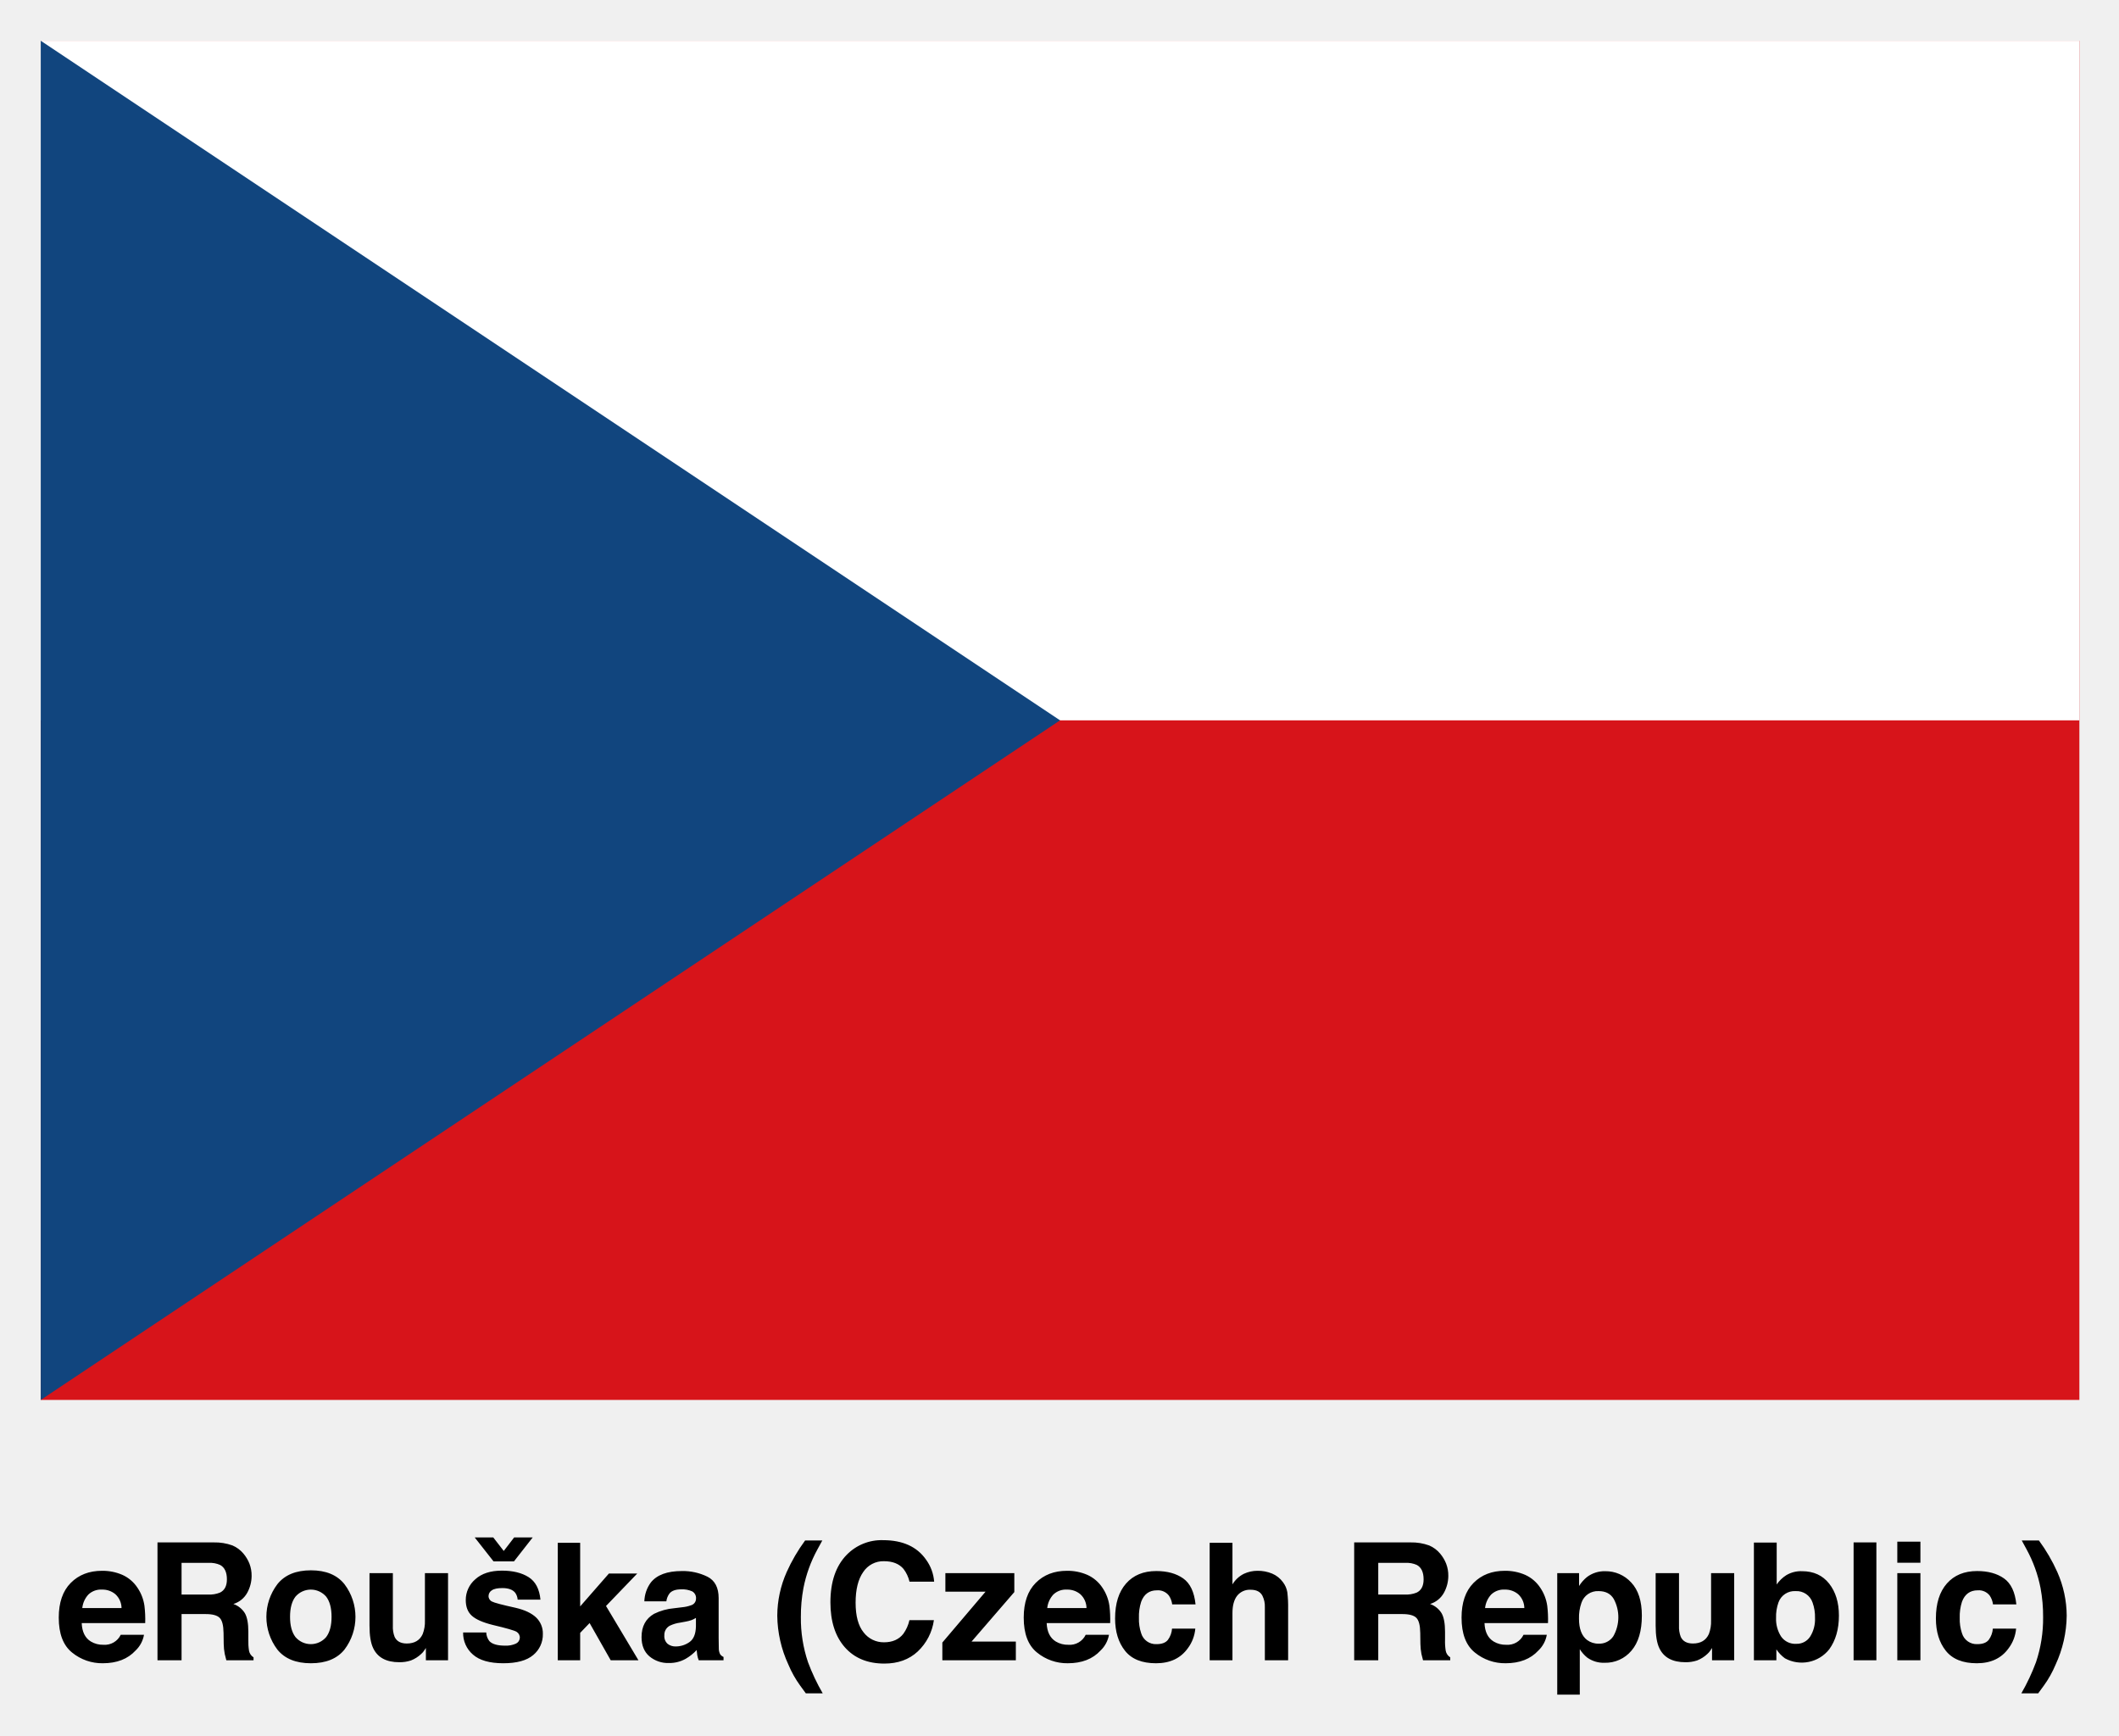
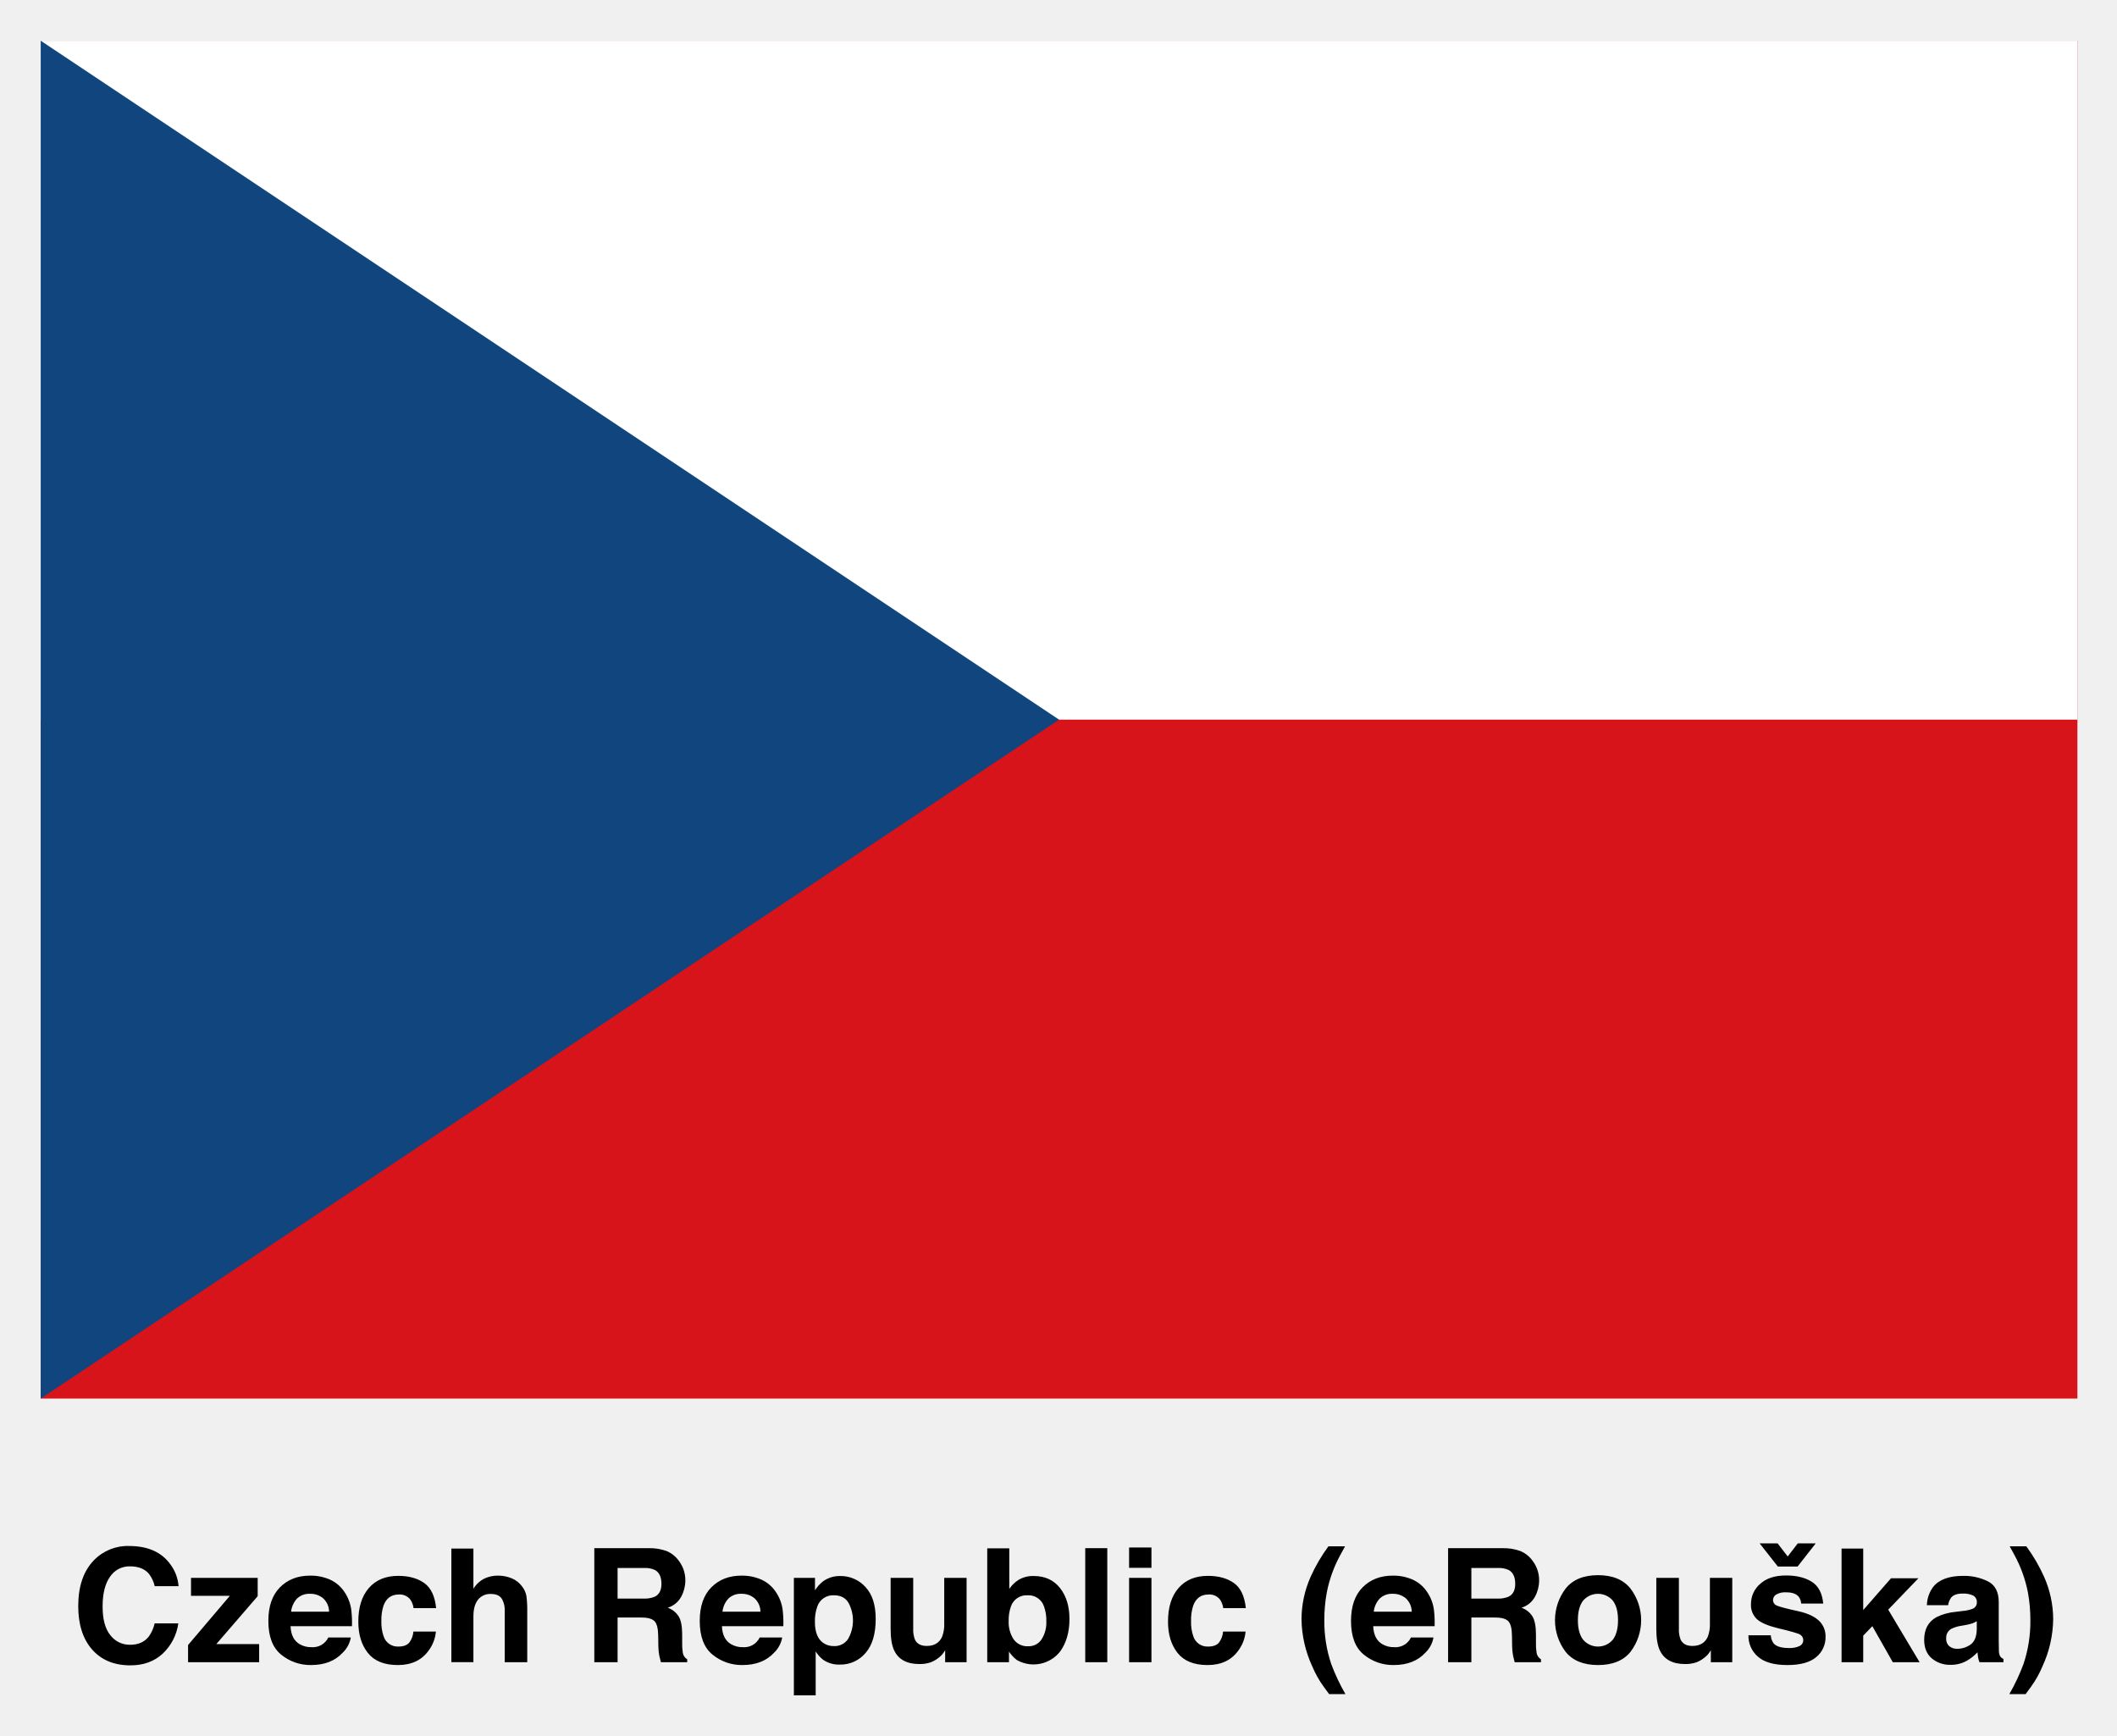
- <svg xmlns="http://www.w3.org/2000/svg" role="img" viewBox="-17.99 -17.99 935.48 765.98">
-   <path d="M36.064 677.231a15.648 15.648 0 0 1 6.65 5.693 18.912 18.912 0 0 1 3.066 7.956 49.072 49.072 0 0 1 .332 7.638H18.083q.233 5.791 4.024 8.121a10.221 10.221 0 0 0 5.548 1.447 7.818 7.818 0 0 0 7.658-4.413h10.273a12.564 12.564 0 0 1-3.73 6.955q-5.171 5.615-14.479 5.614a20.98 20.98 0 0 1-13.556-4.735Q7.95 706.773 7.949 696.101q0-10.001 5.302-15.336 5.301-5.336 13.762-5.337a21.907 21.907 0 0 1 9.051 1.804zM21.011 685.924a10.451 10.451 0 0 0-2.681 5.957h17.336a8.4 8.4 0 0 0-2.681-6.081 8.821 8.821 0 0 0-5.969-2.075 7.977 7.977 0 0 0-6.006 2.199zm63.629-21.688a12.85 12.85 0 0 1 4.872 3.637 16.222 16.222 0 0 1 2.617 4.378 14.597 14.597 0 0 1 .964 5.473 15.595 15.595 0 0 1-1.871 7.291 10.458 10.458 0 0 1-6.179 5.066 9.728 9.728 0 0 1 5.102 4.113q1.5 2.666 1.501 8.139v3.495a26.327 26.327 0 0 0 .286 4.837 4.34 4.34 0 0 0 2.009 2.966v1.307H81.936q-.495-1.73-.706-2.789a25.637 25.637 0 0 1-.459-4.484l-.07-4.837q-.067-4.979-1.721-6.638-1.652-1.66-6.195-1.659h-10.62v20.407H51.536v-52.043H76.429a22.694 22.694 0 0 1 8.211 1.342zm-22.476 7.697v13.981h11.703a12.446 12.446 0 0 0 5.23-.848q3.085-1.482 3.085-5.86 0-4.731-2.984-6.355a10.776 10.776 0 0 0-5.029-.918zm71.903 38.296q-4.872 6.015-14.794 6.015-9.921 0-14.793-6.015a23.874 23.874 0 0 1 0-28.909q4.872-6.103 14.793-6.104 9.921 0 14.794 6.104a23.878 23.878 0 0 1 0 28.909zm-8.05-5.562q2.364-3.138 2.365-8.92 0-5.782-2.365-8.901a8.942 8.942 0 0 0-13.576 0q-2.383 3.119-2.383 8.901 0 5.783 2.383 8.92a8.912 8.912 0 0 0 13.576 0zm29.429-28.215v23.196a12.19 12.19 0 0 0 .773 4.943q1.37 2.931 5.375 2.931 5.128 0 7.026-4.167a15.156 15.156 0 0 0 .983-5.967v-20.937h10.204v38.484h-9.78V709.499q-.141.177-.704 1.06a7.054 7.054 0 0 1-1.338 1.554 13.952 13.952 0 0 1-4.56 2.895 15.499 15.499 0 0 1-5.157.777q-8.521 0-11.479-6.144-1.654-3.39-1.654-9.992v-23.196zm41.223 26.197a6.705 6.705 0 0 0 1.383 3.813q1.881 2.013 6.954 2.013a10.632 10.632 0 0 0 4.735-.883 2.957 2.957 0 0 0 .342-5.226q-1.415-.882-10.527-3.036-6.56-1.625-9.242-4.061-2.684-2.401-2.684-6.92a11.993 11.993 0 0 1 4.192-9.162q4.194-3.831 11.801-3.831 7.217 0 11.765 2.877 4.545 2.878 5.219 9.939h-10.062a5.951 5.951 0 0 0-1.097-3.072q-1.666-2.046-5.665-2.047-3.293 0-4.691 1.023a2.946 2.946 0 0 0-1.398 2.401 2.623 2.623 0 0 0 1.487 2.506q1.487.813 10.506 2.79 6.013 1.412 9.015 4.271a9.699 9.699 0 0 1 2.966 7.238 11.683 11.683 0 0 1-4.264 9.339q-4.263 3.618-13.178 3.619-9.092 0-13.426-3.831a12.45 12.45 0 0 1-4.334-9.763zm3.213-31.388l-8.298-10.557h8.191l4.626 5.967 4.59-5.967h8.19l-8.262 10.557zm28.37-8.191h9.886v28.075l12.692-14.518H263.343l-13.794 14.337 14.328 23.972h-12.247l-9.324-16.442-4.168 4.332v12.11h-9.886zm54.84 28.458a15.932 15.932 0 0 0 4.019-.883 3.027 3.027 0 0 0 2.17-2.86 3.382 3.382 0 0 0-1.664-3.266 10.514 10.514 0 0 0-4.885-.9q-3.615 0-5.118 1.766a7.281 7.281 0 0 0-1.432 3.53h-9.709a14.72 14.72 0 0 1 2.836-8.297q4.008-5.084 13.759-5.084A24.524 24.524 0 0 1 294.344 678.041q4.929 2.506 4.929 9.462v17.653q0 1.837.07 4.449a5.587 5.587 0 0 0 .601 2.683 3.594 3.594 0 0 0 1.482 1.166v1.482H290.482a11.106 11.106 0 0 1-.636-2.189q-.177-1.022-.282-2.33a20.803 20.803 0 0 1-4.83 3.849 14.601 14.601 0 0 1-7.387 1.871 12.745 12.745 0 0 1-8.684-2.983q-3.428-2.982-3.427-8.456 0-7.096 5.513-10.274a24.658 24.658 0 0 1 8.893-2.472zm6.153 4.695a11.133 11.133 0 0 1-1.951.971 16.504 16.504 0 0 1-2.702.688l-2.29.424a15.084 15.084 0 0 0-4.626 1.377 4.596 4.596 0 0 0-2.377 4.272 4.463 4.463 0 0 0 1.452 3.725 5.514 5.514 0 0 0 3.531 1.147 10.521 10.521 0 0 0 6.077-1.906q2.779-1.907 2.886-6.955zm40.04-20.195a75.61 75.61 0 0 1 8.156-13.981h7.591l-2.154 3.954a58.883 58.883 0 0 0-6.179 17.089 67.629 67.629 0 0 0-1.13 12.781 60.396 60.396 0 0 0 3.143 19.878 90.742 90.742 0 0 0 6.496 13.77H337.759l-2.507-3.425a45.891 45.891 0 0 1-5.19-9.251 52.682 52.682 0 0 1-4.907-21.607 47.932 47.932 0 0 1 4.131-19.207zm26.562-7.697a21.426 21.426 0 0 1 15.997-6.426q12.995 0 19.002 8.615a18.778 18.778 0 0 1 3.563 9.709h-10.875a14.83 14.83 0 0 0-2.663-5.649q-2.906-3.388-8.612-3.389a10.612 10.612 0 0 0-9.167 4.784q-3.354 4.784-3.354 13.54 0 8.757 3.54 13.116a11.093 11.093 0 0 0 8.997 4.36q5.594 0 8.53-3.742a16.429 16.429 0 0 0 2.694-6.038h10.804a23.444 23.444 0 0 1-7.143 13.841q-5.747 5.332-14.723 5.331-11.108 0-17.465-7.202-6.357-7.238-6.357-19.843-0-13.629 7.231-21.008zm43.523 16.312v-8.19h30.435v8.367l-18.884 21.855h19.555v8.262h-32.447v-7.838l19.077-22.456zm62.698-7.411a15.648 15.648 0 0 1 6.65 5.693 18.912 18.912 0 0 1 3.066 7.956 49.072 49.072 0 0 1 .332 7.638h-28.029q.233 5.791 4.024 8.121a10.221 10.221 0 0 0 5.548 1.447 7.818 7.818 0 0 0 7.658-4.413H471.593a12.564 12.564 0 0 1-3.73 6.955q-5.171 5.615-14.479 5.614a20.98 20.98 0 0 1-13.556-4.735q-5.873-4.734-5.873-15.407 0-10.001 5.302-15.336 5.301-5.336 13.762-5.337a21.907 21.907 0 0 1 9.051 1.804zm-15.053 8.692a10.451 10.451 0 0 0-2.681 5.957h17.336a8.4 8.4 0 0 0-2.681-6.081 8.821 8.821 0 0 0-5.969-2.075 7.977 7.977 0 0 0-6.006 2.199zm52.486 4.333a8.917 8.917 0 0 0-1.45-3.884 6.092 6.092 0 0 0-5.273-2.33q-5.098 0-6.973 5.049a20.943 20.943 0 0 0-.991 7.113 19.263 19.263 0 0 0 .991 6.798 6.729 6.729 0 0 0 6.795 4.802q3.539 0 5.026-1.907a9.483 9.483 0 0 0 1.805-4.942h10.274a16.838 16.838 0 0 1-3.322 8.686q-4.737 6.602-14.03 6.603-9.296 0-13.678-5.508-4.383-5.508-4.383-14.283 0-9.902 4.842-15.41 4.841-5.508 13.359-5.508 7.245 0 11.857 3.248 4.611 3.249 5.46 11.475zm44.13-13.592a11.297 11.297 0 0 1 4.765 3.781 10.086 10.086 0 0 1 1.933 4.436 54.868 54.868 0 0 1 .352 7.438v22.617h-10.274V691.501a10.388 10.388 0 0 0-1.051-5.019q-1.368-2.687-5.188-2.687a7.116 7.116 0 0 0-6.011 2.669q-2.051 2.669-2.05 7.617v20.854h-10.062v-51.866h10.062v18.359a12.314 12.314 0 0 1 5.044-4.678 14.205 14.205 0 0 1 6.029-1.324 16.292 16.292 0 0 1 6.451 1.237zm69.317-12.43a12.85 12.85 0 0 1 4.872 3.637 16.222 16.222 0 0 1 2.617 4.378 14.598 14.598 0 0 1 .964 5.473 15.595 15.595 0 0 1-1.871 7.291 10.458 10.458 0 0 1-6.179 5.066 9.728 9.728 0 0 1 5.102 4.113q1.5 2.666 1.501 8.139v3.495a26.326 26.326 0 0 0 .286 4.837 4.34 4.34 0 0 0 2.009 2.966v1.307h-12.005q-.495-1.73-.706-2.789a25.638 25.638 0 0 1-.459-4.484l-.07-4.837q-.067-4.979-1.721-6.638-1.652-1.66-6.195-1.659h-10.62v20.407h-10.628v-52.043h24.893a22.694 22.694 0 0 1 8.211 1.342zm-22.476 7.697v13.981H602.178a12.446 12.446 0 0 0 5.23-.848q3.085-1.482 3.085-5.86 0-4.731-2.984-6.355a10.776 10.776 0 0 0-5.029-.918zm64.887 5.299a15.648 15.648 0 0 1 6.65 5.693 18.912 18.912 0 0 1 3.066 7.956 49.072 49.072 0 0 1 .332 7.638h-28.029q.233 5.791 4.024 8.121a10.221 10.221 0 0 0 5.548 1.447 7.818 7.818 0 0 0 7.658-4.413H664.885a12.564 12.564 0 0 1-3.73 6.955q-5.171 5.615-14.479 5.614a20.98 20.98 0 0 1-13.556-4.735q-5.873-4.734-5.873-15.407 0-10.001 5.302-15.336 5.301-5.336 13.762-5.337a21.907 21.907 0 0 1 9.051 1.804zm-15.053 8.692a10.451 10.451 0 0 0-2.681 5.957h17.336a8.4 8.4 0 0 0-2.681-6.081 8.821 8.821 0 0 0-5.969-2.075 7.977 7.977 0 0 0-6.006 2.199zm61.83-5.341q4.709 4.978 4.709 14.617 0 10.167-4.603 15.499a14.936 14.936 0 0 1-11.851 5.332 12.428 12.428 0 0 1-7.676-2.295 14.824 14.824 0 0 1-3.27-3.707V730.083h-9.957v-53.631h9.639v5.685a16.205 16.205 0 0 1 3.482-3.955 12.851 12.851 0 0 1 8.031-2.577 15.216 15.216 0 0 1 11.494 4.979zm-7.723 7.237q-2.051-3.423-6.652-3.425a7.567 7.567 0 0 0-7.598 5.19 19.491 19.491 0 0 0-1.07 6.991q0 6.708 3.6 9.427a8.26 8.26 0 0 0 5.066 1.589 7.365 7.365 0 0 0 6.476-3.248 17.016 17.016 0 0 0 .179-16.524zm28.832-11.368v23.196a12.19 12.19 0 0 0 .773 4.943q1.37 2.931 5.375 2.931 5.128 0 7.026-4.167a15.156 15.156 0 0 0 .983-5.967v-20.937h10.204v38.484h-9.78V709.499q-.141.177-.704 1.06a7.054 7.054 0 0 1-1.338 1.554 13.952 13.952 0 0 1-4.56 2.895 15.499 15.499 0 0 1-5.157.777q-8.521 0-11.479-6.144-1.654-3.39-1.654-9.992v-23.196zm66.28 4.625q4.317 5.473 4.317 14.123 0 8.968-4.259 14.864a15.46 15.46 0 0 1-19.589 3.989 15.322 15.322 0 0 1-3.763-3.954v4.837h-9.921v-51.972h10.062v18.501a14.715 14.715 0 0 1 4.229-4.096 12.624 12.624 0 0 1 6.965-1.766q7.639-0 11.958 5.473zm-8.411 23.443a14.261 14.261 0 0 0 2.172-8.262 18.487 18.487 0 0 0-1.068-6.778 7.437 7.437 0 0 0-7.476-5.085 7.551 7.551 0 0 0-7.583 4.979 18.55 18.55 0 0 0-1.067 6.85 14.256 14.256 0 0 0 2.207 8.191 7.577 7.577 0 0 0 6.729 3.248 6.978 6.978 0 0 0 6.087-3.143zm29.271 10.416h-10.062v-52.043h10.062zm19.437-43.074h-10.204v-9.286h10.204zm-10.204 4.59h10.204v38.484h-10.204zm42.246 13.805a8.917 8.917 0 0 0-1.45-3.884 6.092 6.092 0 0 0-5.273-2.33q-5.098 0-6.973 5.049a20.943 20.943 0 0 0-.991 7.113 19.263 19.263 0 0 0 .991 6.798 6.729 6.729 0 0 0 6.795 4.802q3.539 0 5.026-1.907a9.483 9.483 0 0 0 1.805-4.942h10.274a16.838 16.838 0 0 1-3.322 8.686q-4.737 6.602-14.03 6.603-9.296 0-13.678-5.508-4.383-5.508-4.383-14.283 0-9.902 4.842-15.41 4.841-5.508 13.359-5.508 7.245 0 11.857 3.248 4.611 3.249 5.46 11.475zm28.412-14.229a48.005 48.005 0 0 1 4.124 19.207 52.747 52.747 0 0 1-4.899 21.607 45.983 45.983 0 0 1-5.181 9.251l-2.503 3.425H874.384a90.898 90.898 0 0 0 6.473-13.77 60.602 60.602 0 0 0 3.131-19.878 67.887 67.887 0 0 0-1.125-12.781 59.029 59.029 0 0 0-6.156-17.089l-2.146-3.954h7.578a75.745 75.745 0 0 1 8.142 13.981z" />
+ <svg xmlns="http://www.w3.org/2000/svg" role="img" viewBox="-17.99 -17.99 935.48 766.98">
  <path fill="#d7141a" d="M0 0h900v600H0z" />
  <path fill="#fff" d="M0 0h900v300H0z" />
  <path fill="#11457e" d="M450 300L0 0v600z" />
+   <path d="M23.581 671.37a20.739 20.739 0 0 1 15.487-6.221q12.579 0 18.395 8.34a18.18 18.18 0 0 1 3.449 9.399H50.385a14.351 14.351 0 0 0-2.578-5.469q-2.812-3.281-8.338-3.281a10.273 10.273 0 0 0-8.873 4.631q-3.249 4.632-3.248 13.108 0 8.477 3.428 12.697a10.738 10.738 0 0 0 8.709 4.222q5.416 0 8.258-3.623a15.885 15.885 0 0 0 2.608-5.845h10.459a22.692 22.692 0 0 1-6.915 13.398q-5.563 5.161-14.252 5.161-10.753 0-16.908-6.973-6.152-7.006-6.153-19.209-0-13.194 7-20.337zm42.834 15.791v-7.93h29.463v8.101l-18.28 21.157H96.528v7.998H65.116v-7.588l18.468-21.738zm61.396-7.176a15.168 15.168 0 0 1 6.438 5.512 18.324 18.324 0 0 1 2.968 7.702 47.58 47.58 0 0 1 .321 7.395h-27.135q.227 5.606 3.896 7.861a9.891 9.891 0 0 0 5.371 1.401 7.566 7.566 0 0 0 7.413-4.272h9.945a12.168 12.168 0 0 1-3.611 6.733q-5.005 5.435-14.017 5.435a20.312 20.312 0 0 1-13.123-4.584q-5.684-4.583-5.685-14.916 0-9.68 5.132-14.846 5.133-5.167 13.323-5.166a21.222 21.222 0 0 1 8.762 1.745zm-14.573 8.416a10.119 10.119 0 0 0-2.595 5.767H127.426a8.126 8.126 0 0 0-2.596-5.887 8.536 8.536 0 0 0-5.777-2.009 7.727 7.727 0 0 0-5.814 2.129zm51.512 4.194a8.629 8.629 0 0 0-1.404-3.76 5.898 5.898 0 0 0-5.105-2.256q-4.934 0-6.75 4.888a20.288 20.288 0 0 0-.959 6.887 18.656 18.656 0 0 0 .959 6.58 6.515 6.515 0 0 0 6.578 4.648q3.428 0 4.865-1.846a9.163 9.163 0 0 0 1.748-4.785h9.946a16.292 16.292 0 0 1-3.216 8.408q-4.585 6.391-13.583 6.392-8.999 0-13.241-5.332-4.242-5.332-4.242-13.827 0-9.586 4.688-14.918 4.686-5.332 12.933-5.332 7.014 0 11.479 3.145 4.465 3.145 5.286 11.108zm43.42-13.158a10.929 10.929 0 0 1 4.612 3.66 9.769 9.769 0 0 1 1.871 4.294 53 53 0 0 1 .341 7.201v21.895h-9.946v-22.687a10.047 10.047 0 0 0-1.019-4.859q-1.323-2.6-5.021-2.601a6.89 6.89 0 0 0-5.819 2.584q-1.985 2.583-1.984 7.373v20.189h-9.741v-50.21h9.741v17.773a11.916 11.916 0 0 1 4.883-4.529 13.756 13.756 0 0 1 5.838-1.281 15.767 15.767 0 0 1 6.244 1.197zm68.505-12.032a12.447 12.447 0 0 1 4.716 3.521 15.676 15.676 0 0 1 2.533 4.238 14.129 14.129 0 0 1 .934 5.298 15.087 15.087 0 0 1-1.812 7.058 10.125 10.125 0 0 1-5.981 4.905 9.413 9.413 0 0 1 4.939 3.981q1.452 2.581 1.452 7.879v3.384a25.434 25.434 0 0 0 .278 4.683 4.202 4.202 0 0 0 1.943 2.871v1.265h-11.621q-.479-1.674-.684-2.7a24.778 24.778 0 0 1-.444-4.341l-.068-4.683q-.066-4.819-1.665-6.426-1.601-1.607-5.998-1.606h-10.281v19.756h-10.288v-50.381h24.098a21.939 21.939 0 0 1 7.949 1.299zm-21.759 7.451v13.535h11.33a12.057 12.057 0 0 0 5.063-.82q2.987-1.436 2.986-5.674 0-4.581-2.89-6.152a10.435 10.435 0 0 0-4.869-.889zm63.516 5.129a15.16 15.16 0 0 1 6.438 5.512 18.312 18.312 0 0 1 2.969 7.702 47.604 47.604 0 0 1 .32 7.395h-27.134q.227 5.606 3.896 7.861a9.895 9.895 0 0 0 5.371 1.401 7.566 7.566 0 0 0 7.414-4.272h9.945a12.161 12.161 0 0 1-3.611 6.733q-5.007 5.435-14.016 5.435a20.306 20.306 0 0 1-13.123-4.584q-5.687-4.583-5.686-14.916 0-9.68 5.133-14.846 5.131-5.167 13.322-5.166a21.222 21.222 0 0 1 8.762 1.745zm-14.572 8.416a10.12 10.12 0 0 0-2.596 5.767h16.782a8.126 8.126 0 0 0-2.595-5.887 8.536 8.536 0 0 0-5.777-2.009 7.722 7.722 0 0 0-5.814 2.129zm60.557-5.171q4.557 4.819 4.558 14.15 0 9.844-4.455 15.005a14.461 14.461 0 0 1-11.473 5.161 12.033 12.033 0 0 1-7.431-2.222 14.353 14.353 0 0 1-3.165-3.589v19.414h-9.639v-51.919h9.331v5.503a15.648 15.648 0 0 1 3.371-3.828 12.438 12.438 0 0 1 7.773-2.495 14.735 14.735 0 0 1 11.129 4.819zm-7.477 7.007q-1.986-3.315-6.439-3.315a7.325 7.325 0 0 0-7.355 5.024 18.862 18.862 0 0 0-1.036 6.768q0 6.494 3.485 9.126a7.997 7.997 0 0 0 4.904 1.538 7.128 7.128 0 0 0 6.268-3.145 16.468 16.468 0 0 0 .174-15.996zm28.611-11.006v22.456a11.822 11.822 0 0 0 .748 4.785q1.327 2.837 5.203 2.837 4.966 0 6.803-4.033a14.666 14.666 0 0 0 .952-5.776v-20.269h9.878v37.256h-9.468v-5.264q-.136.171-.682 1.025a6.845 6.845 0 0 1-1.295 1.504 13.519 13.519 0 0 1-4.414 2.803 15.017 15.017 0 0 1-4.993.752q-8.249 0-11.111-5.947-1.603-3.281-1.602-9.673v-22.456zm64.863 4.478q4.179 5.298 4.18 13.672 0 8.682-4.123 14.39a14.965 14.965 0 0 1-18.964 3.862 14.838 14.838 0 0 1-3.642-3.828v4.683H418.261V666.175h9.741v17.91a14.255 14.255 0 0 1 4.094-3.965 12.217 12.217 0 0 1 6.742-1.709q7.396-0 11.576 5.298zm-8.143 22.695a13.806 13.806 0 0 0 2.103-7.998 17.889 17.889 0 0 0-1.034-6.562 7.198 7.198 0 0 0-7.236-4.922 7.308 7.308 0 0 0-7.341 4.819 17.927 17.927 0 0 0-1.034 6.631 13.801 13.801 0 0 0 2.137 7.93 7.335 7.335 0 0 0 6.514 3.145 6.756 6.756 0 0 0 5.893-3.042zm29.036 10.083h-9.741v-50.381h9.741zm19.517-41.699h-9.878v-8.989h9.878zm-9.878 4.443h9.878v37.256h-9.878zm41.597 13.364a8.629 8.629 0 0 0-1.404-3.76 5.898 5.898 0 0 0-5.105-2.256q-4.934 0-6.75 4.888a20.288 20.288 0 0 0-.959 6.887 18.656 18.656 0 0 0 .959 6.58 6.515 6.515 0 0 0 6.578 4.648q3.428 0 4.865-1.846a9.163 9.163 0 0 0 1.748-4.785h9.946a16.292 16.292 0 0 1-3.216 8.408q-4.585 6.391-13.583 6.392-8.999 0-13.241-5.332-4.242-5.332-4.242-13.827 0-9.586 4.688-14.918 4.686-5.332 12.933-5.332 7.014 0 11.479 3.145 4.465 3.145 5.286 11.108zm38.589-13.774a73.253 73.253 0 0 1 7.896-13.535h7.349l-2.085 3.828a56.995 56.995 0 0 0-5.981 16.543 65.418 65.418 0 0 0-1.094 12.373 58.452 58.452 0 0 0 3.042 19.243 87.811 87.811 0 0 0 6.289 13.33h-7.212l-2.427-3.315a44.441 44.441 0 0 1-5.024-8.955 51.009 51.009 0 0 1-4.751-20.918 46.4 46.4 0 0 1 3.999-18.594zm45.093 1.164a15.16 15.16 0 0 1 6.438 5.512 18.312 18.312 0 0 1 2.969 7.702 47.604 47.604 0 0 1 .32 7.395h-27.134q.227 5.606 3.896 7.861a9.895 9.895 0 0 0 5.371 1.401 7.566 7.566 0 0 0 7.414-4.272h9.945a12.161 12.161 0 0 1-3.611 6.733q-5.007 5.435-14.016 5.435a20.306 20.306 0 0 1-13.123-4.584q-5.687-4.583-5.686-14.916 0-9.68 5.133-14.846 5.131-5.167 13.322-5.166a21.222 21.222 0 0 1 8.762 1.745zm-14.572 8.416a10.12 10.12 0 0 0-2.596 5.767h16.782a8.126 8.126 0 0 0-2.595-5.887 8.536 8.536 0 0 0-5.777-2.009 7.722 7.722 0 0 0-5.814 2.129zm62.298-20.996a12.447 12.447 0 0 1 4.716 3.521 15.676 15.676 0 0 1 2.533 4.238 14.129 14.129 0 0 1 .934 5.298 15.087 15.087 0 0 1-1.812 7.058 10.125 10.125 0 0 1-5.981 4.905 9.413 9.413 0 0 1 4.939 3.981q1.452 2.581 1.452 7.879v3.384a25.434 25.434 0 0 0 .278 4.683 4.202 4.202 0 0 0 1.943 2.871v1.265h-11.621q-.479-1.674-.684-2.7a24.778 24.778 0 0 1-.444-4.341l-.068-4.683q-.066-4.819-1.665-6.426-1.601-1.607-5.998-1.606h-10.281v19.756h-10.288v-50.381h24.098a21.939 21.939 0 0 1 7.949 1.299zm-21.759 7.451v13.535h11.33a12.057 12.057 0 0 0 5.063-.82q2.987-1.436 2.986-5.674 0-4.581-2.89-6.152a10.435 10.435 0 0 0-4.869-.889zm70.308 37.073q-4.717 5.821-14.321 5.822-9.605 0-14.321-5.822a23.115 23.115 0 0 1 0-27.986q4.717-5.908 14.321-5.908 9.604 0 14.321 5.908a23.115 23.115 0 0 1 0 27.986zm-7.793-5.384q2.29-3.038 2.29-8.636 0-5.597-2.29-8.617a8.657 8.657 0 0 0-13.142 0q-2.309 3.021-2.308 8.617 0 5.599 2.308 8.636a8.627 8.627 0 0 0 13.142 0zm29.189-27.314v22.456a11.805 11.805 0 0 0 .748 4.785q1.327 2.837 5.204 2.837 4.964 0 6.802-4.033a14.684 14.684 0 0 0 .952-5.776v-20.269h9.878v37.256H738.012v-5.264q-.136.171-.682 1.025a6.845 6.845 0 0 1-1.295 1.504 13.519 13.519 0 0 1-4.414 2.803 15.009 15.009 0 0 1-4.993.752q-8.249 0-11.111-5.947-1.601-3.281-1.602-9.673v-22.456zm40.605 25.361a6.498 6.498 0 0 0 1.339 3.691q1.821 1.948 6.732 1.948a10.306 10.306 0 0 0 4.584-.854 2.863 2.863 0 0 0 .331-5.059q-1.37-.854-10.19-2.939-6.352-1.572-8.948-3.931a8.523 8.523 0 0 1-2.598-6.699 11.61 11.61 0 0 1 4.059-8.87q4.059-3.708 11.424-3.708 6.987 0 11.389 2.785 4.402 2.786 5.053 9.622h-9.741a5.751 5.751 0 0 0-1.062-2.974q-1.611-1.982-5.484-1.982a7.893 7.893 0 0 0-4.541.991 2.852 2.852 0 0 0-1.354 2.324 2.542 2.542 0 0 0 1.439 2.427q1.438.787 10.171 2.7 5.82 1.367 8.727 4.136a9.389 9.389 0 0 1 2.871 7.007 11.311 11.311 0 0 1-4.127 9.04q-4.128 3.504-12.757 3.504-8.804 0-12.998-3.709a12.053 12.053 0 0 1-4.195-9.45zm3.11-30.386l-8.032-10.22h7.93l4.478 5.776 4.443-5.776h7.93l-7.998 10.22zm28.164-7.93h9.57v27.178l12.287-14.053h12.113l-13.354 13.879L830.263 716.487h-11.856l-9.026-15.918-4.035 4.194v11.724h-9.57zm53.789 27.549a15.404 15.404 0 0 0 3.891-.854 2.932 2.932 0 0 0 2.101-2.769 3.274 3.274 0 0 0-1.611-3.162 10.181 10.181 0 0 0-4.729-.871q-3.498 0-4.954 1.709a7.05 7.05 0 0 0-1.386 3.418h-9.399a14.256 14.256 0 0 1 2.746-8.032q3.879-4.922 13.319-4.922a23.748 23.748 0 0 1 10.916 2.427q4.772 2.427 4.771 9.16v17.09q0 1.777.068 4.307a5.411 5.411 0 0 0 .581 2.598 3.491 3.491 0 0 0 1.436 1.128v1.436H856.718a10.889 10.889 0 0 1-.615-2.119q-.171-.992-.273-2.256a20.129 20.129 0 0 1-4.676 3.726 14.135 14.135 0 0 1-7.151 1.812 12.336 12.336 0 0 1-8.405-2.889q-3.318-2.887-3.317-8.186 0-6.87 5.337-9.946a23.84 23.84 0 0 1 8.608-2.393zm5.957 4.546a10.827 10.827 0 0 1-1.889.939 15.987 15.987 0 0 1-2.616.667l-2.218.41a14.555 14.555 0 0 0-4.477 1.333 4.448 4.448 0 0 0-2.302 4.136 4.319 4.319 0 0 0 1.405 3.605 5.34 5.34 0 0 0 3.419 1.111 10.182 10.182 0 0 0 5.883-1.846q2.689-1.846 2.794-6.733zm29.777-19.551a46.474 46.474 0 0 1 3.992 18.594 51.088 51.088 0 0 1-4.742 20.918 44.575 44.575 0 0 1-5.016 8.955l-2.423 3.315h-7.199a88.084 88.084 0 0 0 6.267-13.33 58.684 58.684 0 0 0 3.03-19.243 65.757 65.757 0 0 0-1.089-12.373 57.171 57.171 0 0 0-5.96-16.543l-2.077-3.828h7.336a73.333 73.333 0 0 1 7.881 13.535z" />
</svg>
